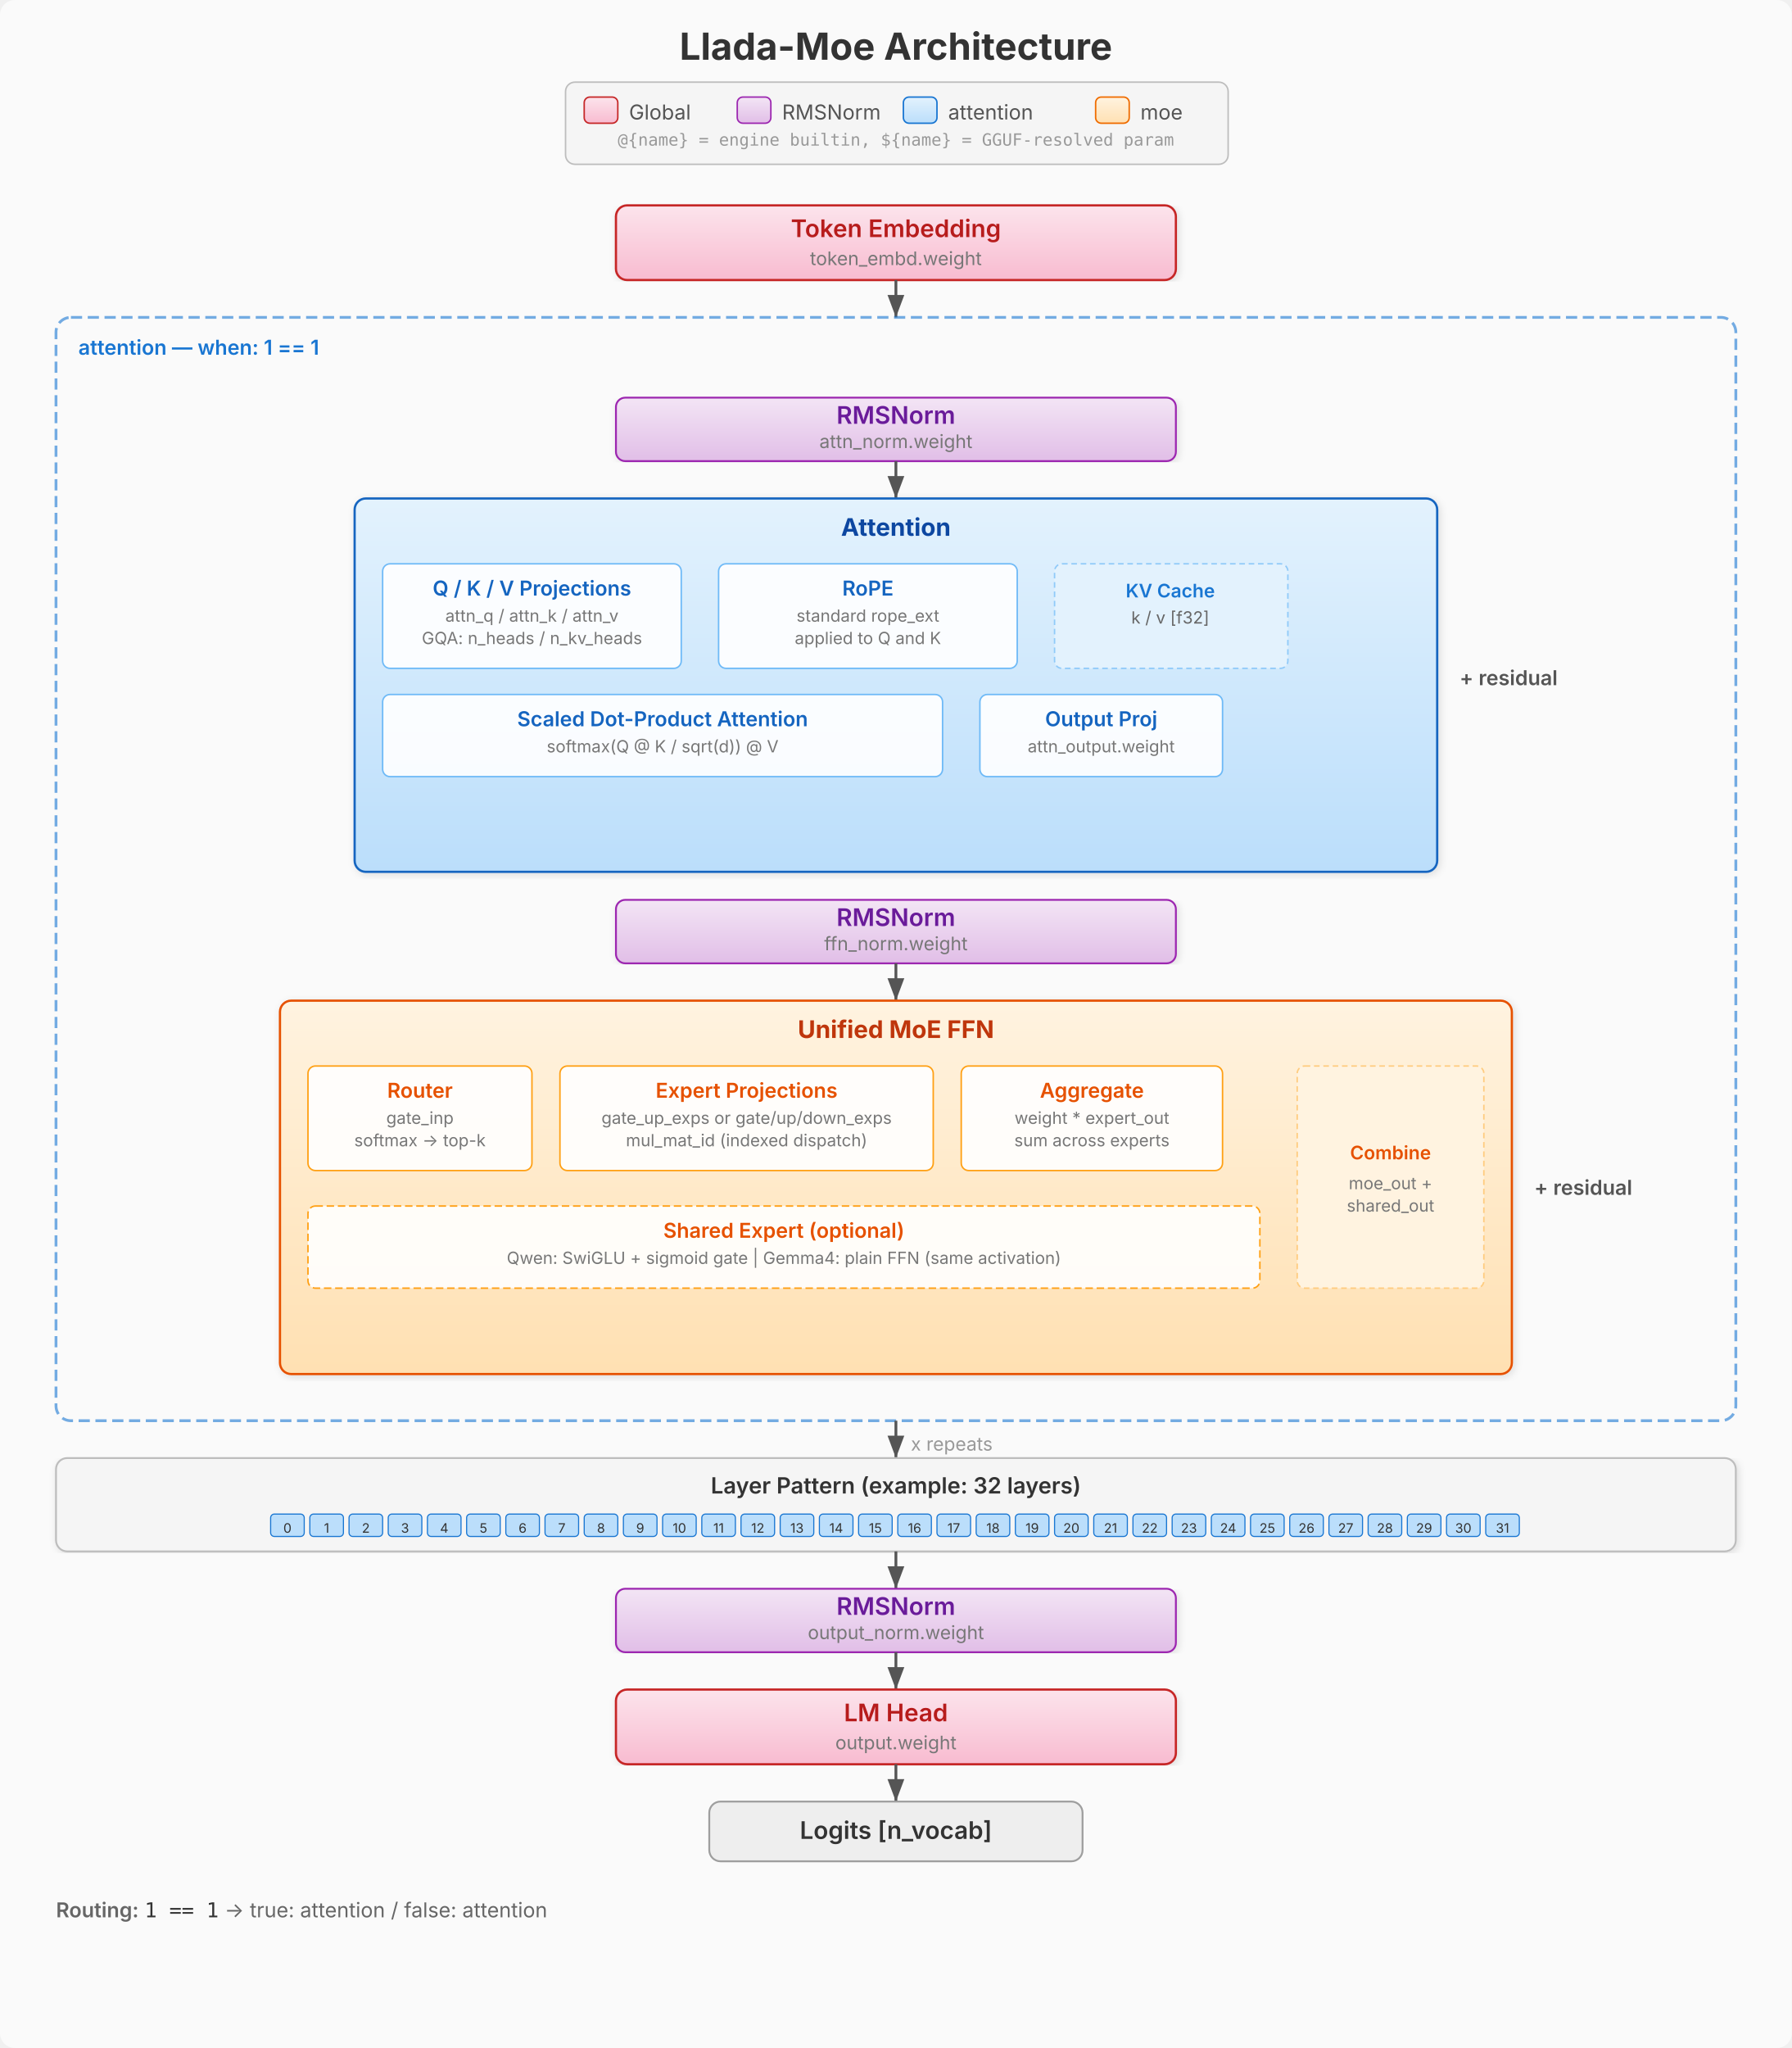
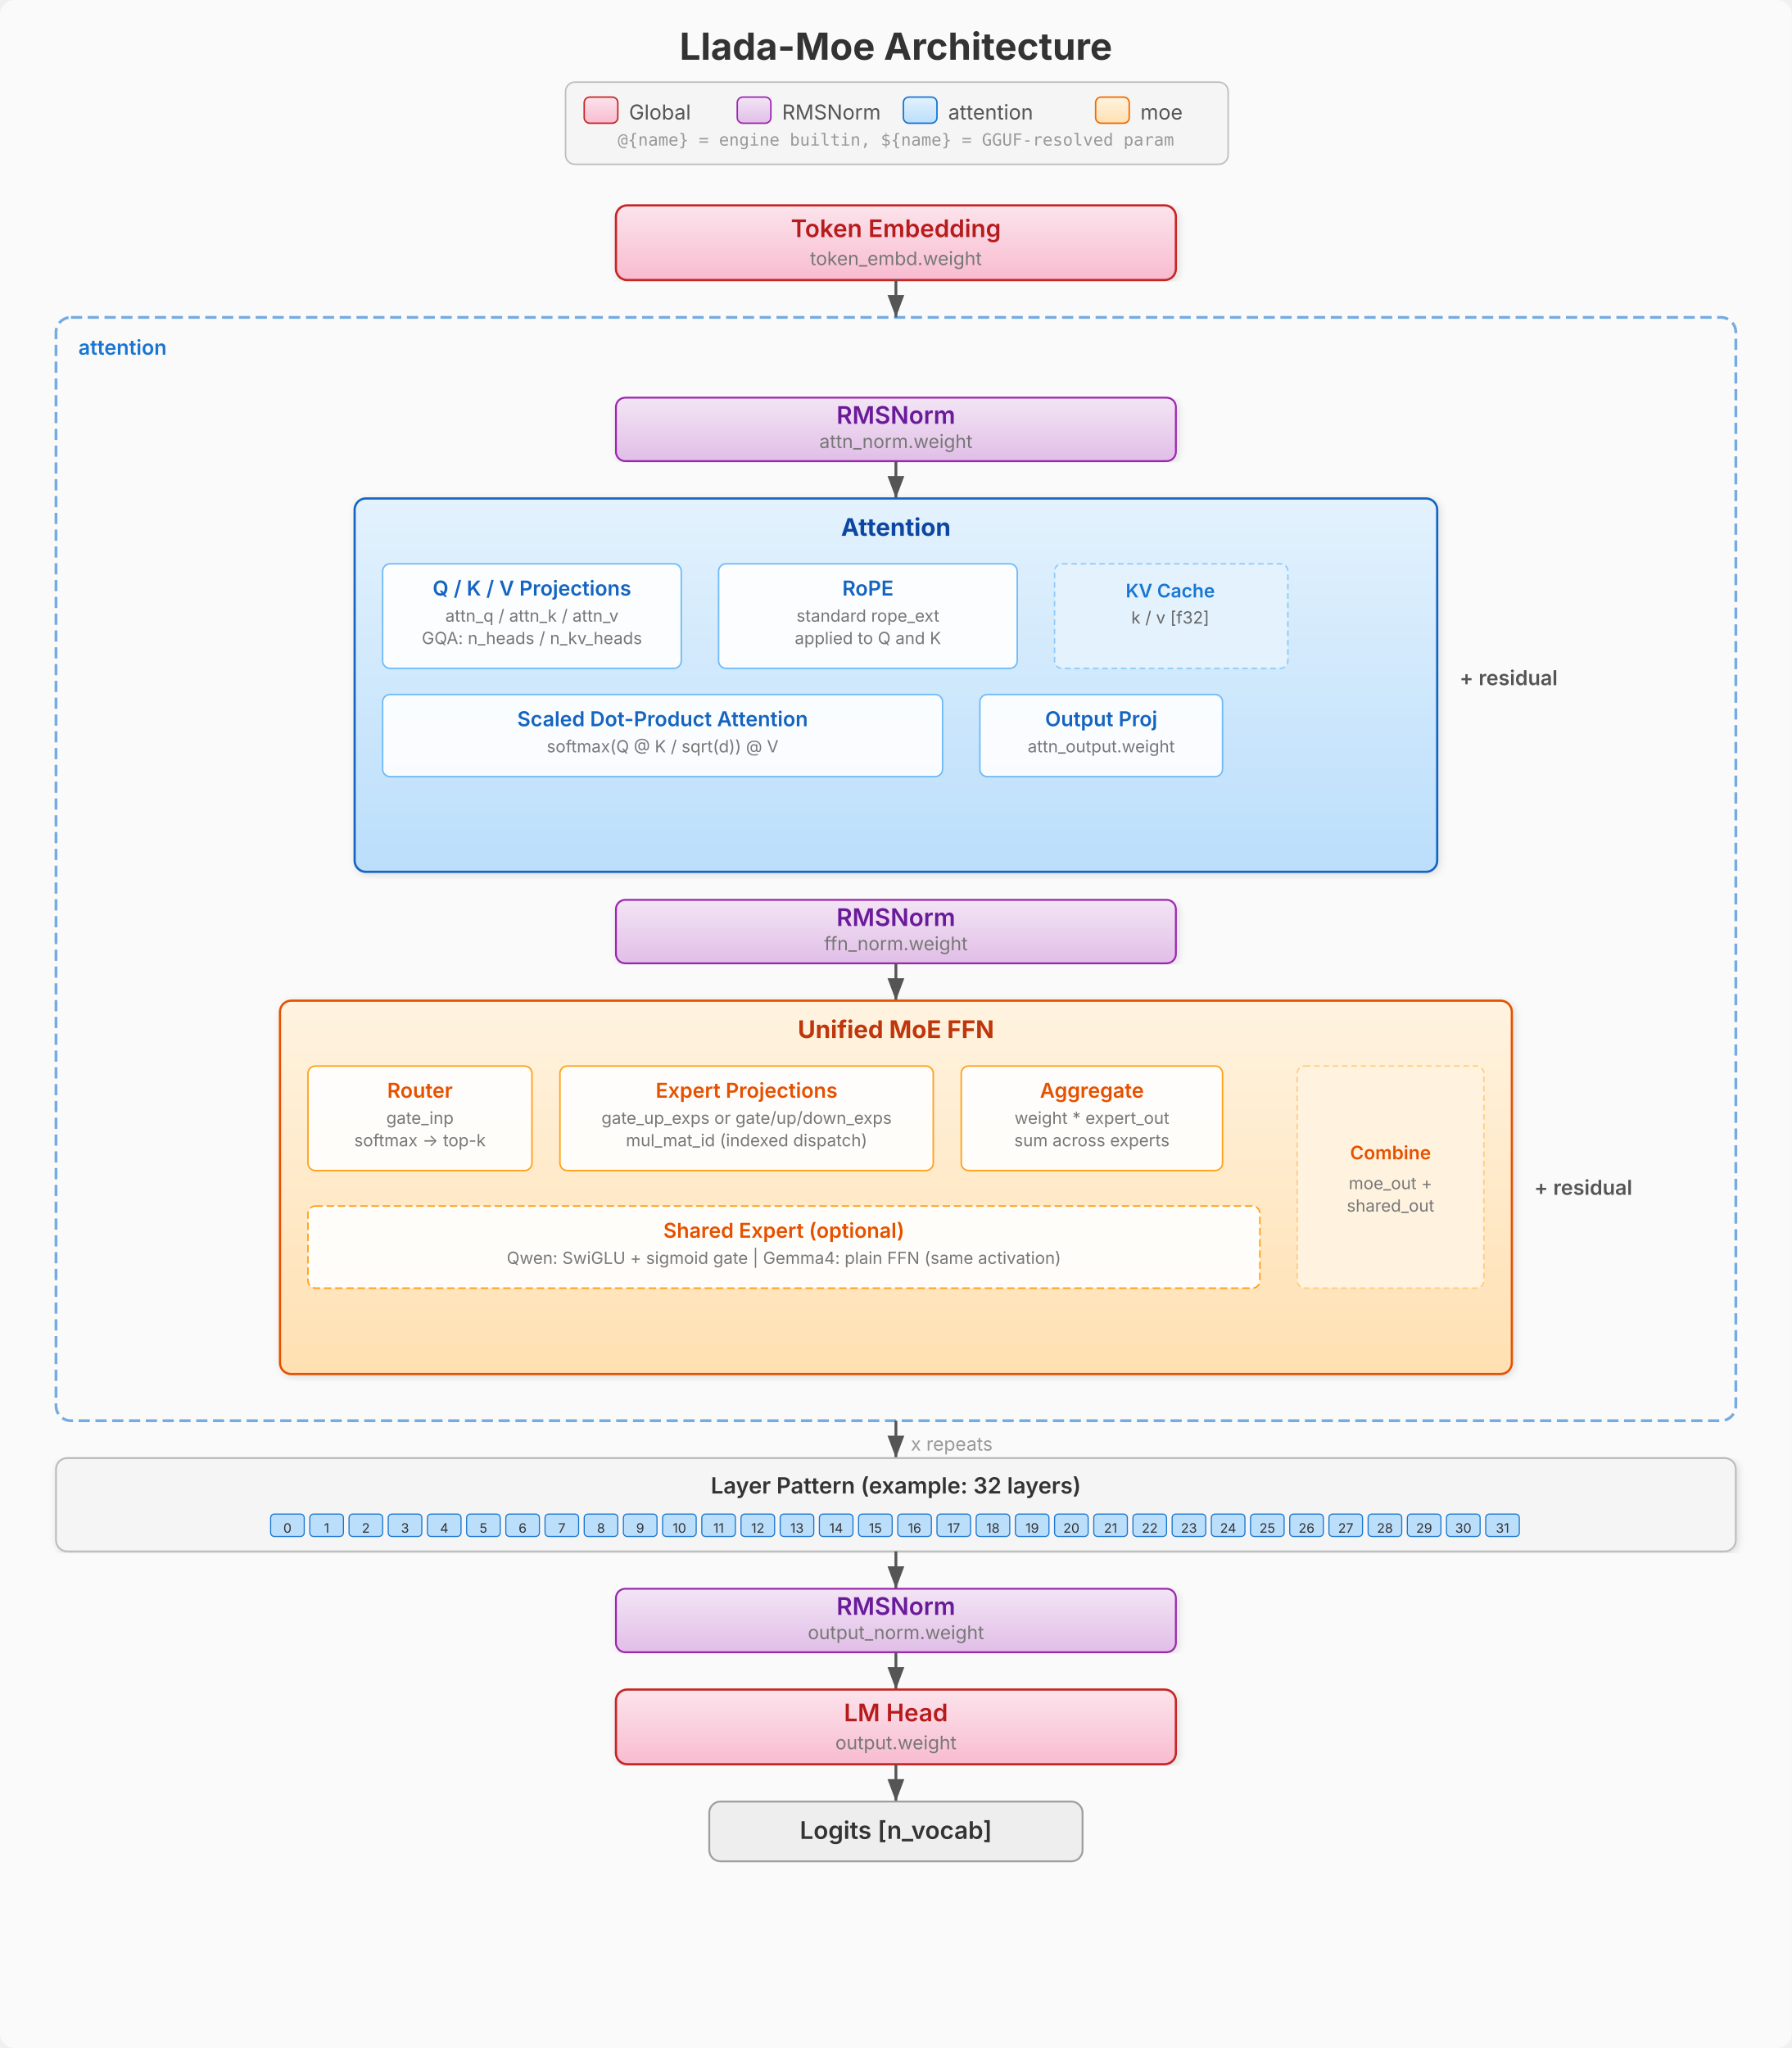
<svg xmlns="http://www.w3.org/2000/svg" viewBox="0 0 960 1097" font-family="system-ui, -apple-system, sans-serif" font-size="13">
  <defs>
    <marker id="arrow" markerWidth="8" markerHeight="6" refX="8" refY="3" orient="auto">
      <path d="M0,0 L8,3 L0,6" fill="#555555" />
    </marker>
    <linearGradient id="ssmGrad" x1="0" y1="0" x2="0" y2="1">
      <stop offset="0%" stop-color="#e8f5e9" />
      <stop offset="100%" stop-color="#c8e6c9" />
    </linearGradient>
    <linearGradient id="attnGrad" x1="0" y1="0" x2="0" y2="1">
      <stop offset="0%" stop-color="#e3f2fd" />
      <stop offset="100%" stop-color="#bbdefb" />
    </linearGradient>
    <linearGradient id="swaGrad" x1="0" y1="0" x2="0" y2="1">
      <stop offset="0%" stop-color="#e8f5e9" />
      <stop offset="100%" stop-color="#c8e6c9" />
    </linearGradient>
    <linearGradient id="ffnGrad" x1="0" y1="0" x2="0" y2="1">
      <stop offset="0%" stop-color="#fff3e0" />
      <stop offset="100%" stop-color="#ffe0b2" />
    </linearGradient>
    <linearGradient id="normGrad" x1="0" y1="0" x2="0" y2="1">
      <stop offset="0%" stop-color="#f3e5f5" />
      <stop offset="100%" stop-color="#e1bee7" />
    </linearGradient>
    <linearGradient id="globalGrad" x1="0" y1="0" x2="0" y2="1">
      <stop offset="0%" stop-color="#fce4ec" />
      <stop offset="100%" stop-color="#f8bbd0" />
    </linearGradient>
    <filter id="shadow" x="-2%" y="-2%" width="104%" height="104%">
      <feDropShadow dx="1" dy="1" stdDeviation="2" flood-opacity="0.12" />
    </filter>
    <g id="block_attention">
      <g>
        <rect width="580" height="200" rx="6" fill="url(#attnGrad)" stroke="#1565c0" stroke-width="1.2" filter="url(#shadow)" />
        <text x="290" y="20" text-anchor="middle" font-weight="700" font-size="13" fill="#0d47a1">Attention</text>
        <g transform="translate(15, 35)">
          <rect width="160" height="56" rx="4" fill="#fff" stroke="#64b5f6" stroke-width="0.8" opacity="0.9" />
          <text x="80" y="17" text-anchor="middle" font-size="11" font-weight="600" fill="#1565c0">Q / K / V Projections</text>
          <text x="80" y="31" text-anchor="middle" font-size="9" fill="#777">attn_q / attn_k / attn_v</text>
          <text x="80" y="43" text-anchor="middle" font-size="9" fill="#777">GQA: n_heads / n_kv_heads</text>
        </g>
        <g transform="translate(195, 35)">
          <rect width="160" height="56" rx="4" fill="#fff" stroke="#64b5f6" stroke-width="0.8" opacity="0.9" />
          <text x="80" y="17" text-anchor="middle" font-size="11" font-weight="600" fill="#1565c0">RoPE</text>
          <text x="80" y="31" text-anchor="middle" font-size="9" fill="#777">standard rope_ext</text>
          <text x="80" y="43" text-anchor="middle" font-size="9" fill="#777">applied to Q and K</text>
        </g>
        <g transform="translate(15, 105)">
          <rect width="300" height="44" rx="4" fill="#fff" stroke="#64b5f6" stroke-width="0.8" opacity="0.9" />
          <text x="150" y="17" text-anchor="middle" font-size="11" font-weight="600" fill="#1565c0">Scaled Dot-Product Attention</text>
          <text x="150" y="31" text-anchor="middle" font-size="9" fill="#777">softmax(Q @ K / sqrt(d)) @ V</text>
        </g>
        <g transform="translate(335, 105)">
          <rect width="130" height="44" rx="4" fill="#fff" stroke="#64b5f6" stroke-width="0.8" opacity="0.9" />
          <text x="65" y="17" text-anchor="middle" font-size="11" font-weight="600" fill="#1565c0">Output Proj</text>
          <text x="65" y="31" text-anchor="middle" font-size="9" fill="#777">attn_output.weight</text>
        </g>
        <g transform="translate(375, 35)">
          <rect width="125" height="56" rx="4" fill="#e3f2fd" stroke="#90caf9" stroke-width="0.8" stroke-dasharray="3,2" />
          <text x="62" y="18" text-anchor="middle" font-size="10" font-weight="600" fill="#1976d2">KV Cache</text>
          <text x="62" y="32" text-anchor="middle" font-size="9" fill="#666">k / v [f32]</text>
        </g>
      </g>
    </g>
    <g id="block_moe">
      <g>
        <rect width="660" height="200" rx="6" fill="url(#ffnGrad)" stroke="#e65100" stroke-width="1.2" filter="url(#shadow)" />
        <text x="330" y="20" text-anchor="middle" font-weight="700" font-size="13" fill="#bf360c">Unified MoE FFN</text>
        <g transform="translate(15, 35)">
          <rect width="120" height="56" rx="4" fill="#fff" stroke="#ff9800" stroke-width="0.8" opacity="0.9" />
          <text x="60" y="17" text-anchor="middle" font-size="11" font-weight="600" fill="#e65100">Router</text>
          <text x="60" y="31" text-anchor="middle" font-size="9" fill="#777">gate_inp</text>
          <text x="60" y="43" text-anchor="middle" font-size="9" fill="#777">softmax -&gt; top-k</text>
        </g>
        <g transform="translate(150, 35)">
          <rect width="200" height="56" rx="4" fill="#fff" stroke="#ff9800" stroke-width="0.8" opacity="0.9" />
          <text x="100" y="17" text-anchor="middle" font-size="11" font-weight="600" fill="#e65100">Expert Projections</text>
          <text x="100" y="31" text-anchor="middle" font-size="9" fill="#777">gate_up_exps or gate/up/down_exps</text>
          <text x="100" y="43" text-anchor="middle" font-size="9" fill="#777">mul_mat_id (indexed dispatch)</text>
        </g>
        <g transform="translate(365, 35)">
          <rect width="140" height="56" rx="4" fill="#fff" stroke="#ff9800" stroke-width="0.8" opacity="0.9" />
          <text x="70" y="17" text-anchor="middle" font-size="11" font-weight="600" fill="#e65100">Aggregate</text>
          <text x="70" y="31" text-anchor="middle" font-size="9" fill="#777">weight * expert_out</text>
          <text x="70" y="43" text-anchor="middle" font-size="9" fill="#777">sum across experts</text>
        </g>
        <g transform="translate(15, 110)">
          <rect width="510" height="44" rx="4" fill="#fff" stroke="#ff9800" stroke-width="0.8" opacity="0.9" stroke-dasharray="4,2" />
          <text x="255" y="17" text-anchor="middle" font-size="11" font-weight="600" fill="#e65100">Shared Expert (optional)</text>
          <text x="255" y="31" text-anchor="middle" font-size="9" fill="#777">Qwen: SwiGLU + sigmoid gate | Gemma4: plain FFN (same activation)</text>
        </g>
        <g transform="translate(545, 35)">
          <rect width="100" height="119" rx="4" fill="#fff3e0" stroke="#ffcc80" stroke-width="0.8" stroke-dasharray="3,2" />
          <text x="50" y="50" text-anchor="middle" font-size="10" font-weight="600" fill="#e65100">Combine</text>
          <text x="50" y="66" text-anchor="middle" font-size="9" fill="#777">moe_out +</text>
          <text x="50" y="78" text-anchor="middle" font-size="9" fill="#777">shared_out</text>
        </g>
      </g>
    </g>
  </defs>
  <rect width="960" height="1097" fill="#fafafa" rx="8" />
  <text x="480" y="32" text-anchor="middle" font-size="20" font-weight="bold" fill="#333333">Llada-Moe Architecture</text>
  <rect x="303" y="44" width="355" height="44" rx="5" fill="#f5f5f5" stroke="#bdbdbd" stroke-width="0.8" />
  <g transform="translate(313, 52)">
    <rect x="0" width="18" height="14" rx="3" fill="url(#globalGrad)" stroke="#C62828" stroke-width="0.8" />
    <text x="24" y="12" font-size="11" fill="#555555">Global</text>
    <rect x="82" width="18" height="14" rx="3" fill="url(#normGrad)" stroke="#9C27B0" stroke-width="0.8" />
    <text x="106" y="12" font-size="11" fill="#555555">RMSNorm</text>
    <rect x="171" width="18" height="14" rx="3" fill="url(#attnGrad)" stroke="#1976D2" stroke-width="0.8" />
    <text x="195" y="12" font-size="11" fill="#555555">attention</text>
    <rect x="274" width="18" height="14" rx="3" fill="url(#ffnGrad)" stroke="#EF6C00" stroke-width="0.8" />
    <text x="298" y="12" font-size="11" fill="#555555">moe</text>
  </g>
  <text x="480" y="78" text-anchor="middle" font-size="9" fill="#999999" font-family="monospace">@{name} = engine builtin, ${name} = GGUF-resolved param</text>
  <g transform="translate(330, 110)">
    <rect width="300" height="40" rx="6" fill="url(#globalGrad)" stroke="#C62828" stroke-width="1.2" filter="url(#shadow)" />
    <text x="150" y="17" text-anchor="middle" font-weight="600" fill="#b71c1c">Token Embedding</text>
    <text x="150" y="32" text-anchor="middle" font-size="10" fill="#777777">token_embd.weight</text>
  </g>
  <line x1="480" y1="150" x2="480" y2="170" stroke="#555555" stroke-width="1.5" marker-end="url(#arrow)" />
  <rect x="30" y="170" width="900" height="591" rx="8" fill="none" stroke="#1976D2" stroke-width="1.5" stroke-dasharray="6,3" opacity="0.6" />
-   <text x="42" y="190" font-size="11" font-weight="600" fill="#1976D2">attention — when: 1 == 1</text>
+   <text x="42" y="190" font-size="11" font-weight="600" fill="#1976D2">attention</text>
  <g transform="translate(330, 213)">
    <rect width="300" height="34" rx="5" fill="url(#normGrad)" stroke="#9C27B0" stroke-width="1" filter="url(#shadow)" />
    <text x="150" y="14" text-anchor="middle" font-weight="600" fill="#6a1b9a">RMSNorm</text>
    <text x="150" y="27" text-anchor="middle" font-size="10" fill="#777777">attn_norm.weight</text>
  </g>
  <line x1="480" y1="247" x2="480" y2="267" stroke="#555555" stroke-width="1.5" marker-end="url(#arrow)" />
  <use href="#block_attention" transform="translate(190, 267)" />
  <text x="782" y="367" font-size="11" fill="#555555" font-weight="600">+ residual</text>
  <g transform="translate(330, 482)">
    <rect width="300" height="34" rx="5" fill="url(#normGrad)" stroke="#9C27B0" stroke-width="1" filter="url(#shadow)" />
    <text x="150" y="14" text-anchor="middle" font-weight="600" fill="#6a1b9a">RMSNorm</text>
    <text x="150" y="27" text-anchor="middle" font-size="10" fill="#777777">ffn_norm.weight</text>
  </g>
  <line x1="480" y1="516" x2="480" y2="536" stroke="#555555" stroke-width="1.5" marker-end="url(#arrow)" />
  <use href="#block_moe" transform="translate(150, 536)" />
  <text x="822" y="640" font-size="11" fill="#555555" font-weight="600">+ residual</text>
  <line x1="480" y1="761" x2="480" y2="781" stroke="#555555" stroke-width="1.5" marker-end="url(#arrow)" />
  <text x="488" y="777" font-size="10" fill="#999999">x repeats</text>
  <g transform="translate(30, 781)">
    <rect width="900" height="50" rx="6" fill="#f5f5f5" stroke="#bdbdbd" stroke-width="1" filter="url(#shadow)" />
    <text x="450" y="19" text-anchor="middle" font-size="12" font-weight="600" fill="#333333">Layer Pattern (example: 32 layers)</text>
    <g transform="translate(115, 30)">
      <rect x="0" width="18" height="12" rx="2" fill="#bbdefb" stroke="#1976D2" stroke-width="0.6" />
      <text x="9" y="10" text-anchor="middle" font-size="7" fill="#333333">0</text>
      <rect x="21" width="18" height="12" rx="2" fill="#bbdefb" stroke="#1976D2" stroke-width="0.6" />
      <text x="30" y="10" text-anchor="middle" font-size="7" fill="#333333">1</text>
      <rect x="42" width="18" height="12" rx="2" fill="#bbdefb" stroke="#1976D2" stroke-width="0.6" />
      <text x="51" y="10" text-anchor="middle" font-size="7" fill="#333333">2</text>
      <rect x="63" width="18" height="12" rx="2" fill="#bbdefb" stroke="#1976D2" stroke-width="0.6" />
      <text x="72" y="10" text-anchor="middle" font-size="7" fill="#333333">3</text>
      <rect x="84" width="18" height="12" rx="2" fill="#bbdefb" stroke="#1976D2" stroke-width="0.6" />
      <text x="93" y="10" text-anchor="middle" font-size="7" fill="#333333">4</text>
      <rect x="105" width="18" height="12" rx="2" fill="#bbdefb" stroke="#1976D2" stroke-width="0.6" />
      <text x="114" y="10" text-anchor="middle" font-size="7" fill="#333333">5</text>
      <rect x="126" width="18" height="12" rx="2" fill="#bbdefb" stroke="#1976D2" stroke-width="0.6" />
      <text x="135" y="10" text-anchor="middle" font-size="7" fill="#333333">6</text>
      <rect x="147" width="18" height="12" rx="2" fill="#bbdefb" stroke="#1976D2" stroke-width="0.6" />
      <text x="156" y="10" text-anchor="middle" font-size="7" fill="#333333">7</text>
      <rect x="168" width="18" height="12" rx="2" fill="#bbdefb" stroke="#1976D2" stroke-width="0.6" />
      <text x="177" y="10" text-anchor="middle" font-size="7" fill="#333333">8</text>
      <rect x="189" width="18" height="12" rx="2" fill="#bbdefb" stroke="#1976D2" stroke-width="0.6" />
      <text x="198" y="10" text-anchor="middle" font-size="7" fill="#333333">9</text>
      <rect x="210" width="18" height="12" rx="2" fill="#bbdefb" stroke="#1976D2" stroke-width="0.6" />
      <text x="219" y="10" text-anchor="middle" font-size="7" fill="#333333">10</text>
      <rect x="231" width="18" height="12" rx="2" fill="#bbdefb" stroke="#1976D2" stroke-width="0.6" />
      <text x="240" y="10" text-anchor="middle" font-size="7" fill="#333333">11</text>
      <rect x="252" width="18" height="12" rx="2" fill="#bbdefb" stroke="#1976D2" stroke-width="0.6" />
      <text x="261" y="10" text-anchor="middle" font-size="7" fill="#333333">12</text>
      <rect x="273" width="18" height="12" rx="2" fill="#bbdefb" stroke="#1976D2" stroke-width="0.6" />
      <text x="282" y="10" text-anchor="middle" font-size="7" fill="#333333">13</text>
      <rect x="294" width="18" height="12" rx="2" fill="#bbdefb" stroke="#1976D2" stroke-width="0.6" />
      <text x="303" y="10" text-anchor="middle" font-size="7" fill="#333333">14</text>
      <rect x="315" width="18" height="12" rx="2" fill="#bbdefb" stroke="#1976D2" stroke-width="0.6" />
      <text x="324" y="10" text-anchor="middle" font-size="7" fill="#333333">15</text>
      <rect x="336" width="18" height="12" rx="2" fill="#bbdefb" stroke="#1976D2" stroke-width="0.6" />
      <text x="345" y="10" text-anchor="middle" font-size="7" fill="#333333">16</text>
      <rect x="357" width="18" height="12" rx="2" fill="#bbdefb" stroke="#1976D2" stroke-width="0.6" />
      <text x="366" y="10" text-anchor="middle" font-size="7" fill="#333333">17</text>
      <rect x="378" width="18" height="12" rx="2" fill="#bbdefb" stroke="#1976D2" stroke-width="0.6" />
      <text x="387" y="10" text-anchor="middle" font-size="7" fill="#333333">18</text>
      <rect x="399" width="18" height="12" rx="2" fill="#bbdefb" stroke="#1976D2" stroke-width="0.6" />
      <text x="408" y="10" text-anchor="middle" font-size="7" fill="#333333">19</text>
      <rect x="420" width="18" height="12" rx="2" fill="#bbdefb" stroke="#1976D2" stroke-width="0.6" />
      <text x="429" y="10" text-anchor="middle" font-size="7" fill="#333333">20</text>
      <rect x="441" width="18" height="12" rx="2" fill="#bbdefb" stroke="#1976D2" stroke-width="0.6" />
      <text x="450" y="10" text-anchor="middle" font-size="7" fill="#333333">21</text>
      <rect x="462" width="18" height="12" rx="2" fill="#bbdefb" stroke="#1976D2" stroke-width="0.6" />
      <text x="471" y="10" text-anchor="middle" font-size="7" fill="#333333">22</text>
      <rect x="483" width="18" height="12" rx="2" fill="#bbdefb" stroke="#1976D2" stroke-width="0.6" />
      <text x="492" y="10" text-anchor="middle" font-size="7" fill="#333333">23</text>
      <rect x="504" width="18" height="12" rx="2" fill="#bbdefb" stroke="#1976D2" stroke-width="0.6" />
      <text x="513" y="10" text-anchor="middle" font-size="7" fill="#333333">24</text>
      <rect x="525" width="18" height="12" rx="2" fill="#bbdefb" stroke="#1976D2" stroke-width="0.6" />
      <text x="534" y="10" text-anchor="middle" font-size="7" fill="#333333">25</text>
      <rect x="546" width="18" height="12" rx="2" fill="#bbdefb" stroke="#1976D2" stroke-width="0.6" />
      <text x="555" y="10" text-anchor="middle" font-size="7" fill="#333333">26</text>
      <rect x="567" width="18" height="12" rx="2" fill="#bbdefb" stroke="#1976D2" stroke-width="0.6" />
      <text x="576" y="10" text-anchor="middle" font-size="7" fill="#333333">27</text>
      <rect x="588" width="18" height="12" rx="2" fill="#bbdefb" stroke="#1976D2" stroke-width="0.6" />
      <text x="597" y="10" text-anchor="middle" font-size="7" fill="#333333">28</text>
      <rect x="609" width="18" height="12" rx="2" fill="#bbdefb" stroke="#1976D2" stroke-width="0.6" />
      <text x="618" y="10" text-anchor="middle" font-size="7" fill="#333333">29</text>
      <rect x="630" width="18" height="12" rx="2" fill="#bbdefb" stroke="#1976D2" stroke-width="0.6" />
      <text x="639" y="10" text-anchor="middle" font-size="7" fill="#333333">30</text>
      <rect x="651" width="18" height="12" rx="2" fill="#bbdefb" stroke="#1976D2" stroke-width="0.6" />
      <text x="660" y="10" text-anchor="middle" font-size="7" fill="#333333">31</text>
    </g>
  </g>
  <line x1="480" y1="831" x2="480" y2="851" stroke="#555555" stroke-width="1.5" marker-end="url(#arrow)" />
  <g transform="translate(330, 851)">
    <rect width="300" height="34" rx="5" fill="url(#normGrad)" stroke="#9C27B0" stroke-width="1" filter="url(#shadow)" />
    <text x="150" y="14" text-anchor="middle" font-weight="600" fill="#6a1b9a">RMSNorm</text>
    <text x="150" y="27" text-anchor="middle" font-size="10" fill="#777777">output_norm.weight</text>
  </g>
  <line x1="480" y1="885" x2="480" y2="905" stroke="#555555" stroke-width="1.5" marker-end="url(#arrow)" />
  <g transform="translate(330, 905)">
    <rect width="300" height="40" rx="6" fill="url(#globalGrad)" stroke="#C62828" stroke-width="1.2" filter="url(#shadow)" />
    <text x="150" y="17" text-anchor="middle" font-weight="600" fill="#b71c1c">LM Head</text>
    <text x="150" y="32" text-anchor="middle" font-size="10" fill="#777777">output.weight</text>
  </g>
  <line x1="480" y1="945" x2="480" y2="965" stroke="#555555" stroke-width="1.5" marker-end="url(#arrow)" />
  <g transform="translate(380, 965)">
    <rect width="200" height="32" rx="6" fill="#eeeeee" stroke="#9e9e9e" stroke-width="1" />
    <text x="100" y="20" text-anchor="middle" font-weight="600" fill="#333333">Logits [n_vocab]</text>
  </g>
-   <text x="30" y="1027" font-size="11" fill="#666666">
-     <tspan font-weight="600">Routing:</tspan>
-     <tspan font-family="monospace" fill="#333333">1 == 1</tspan> -&gt; true: attention / false: attention</text>
</svg>
